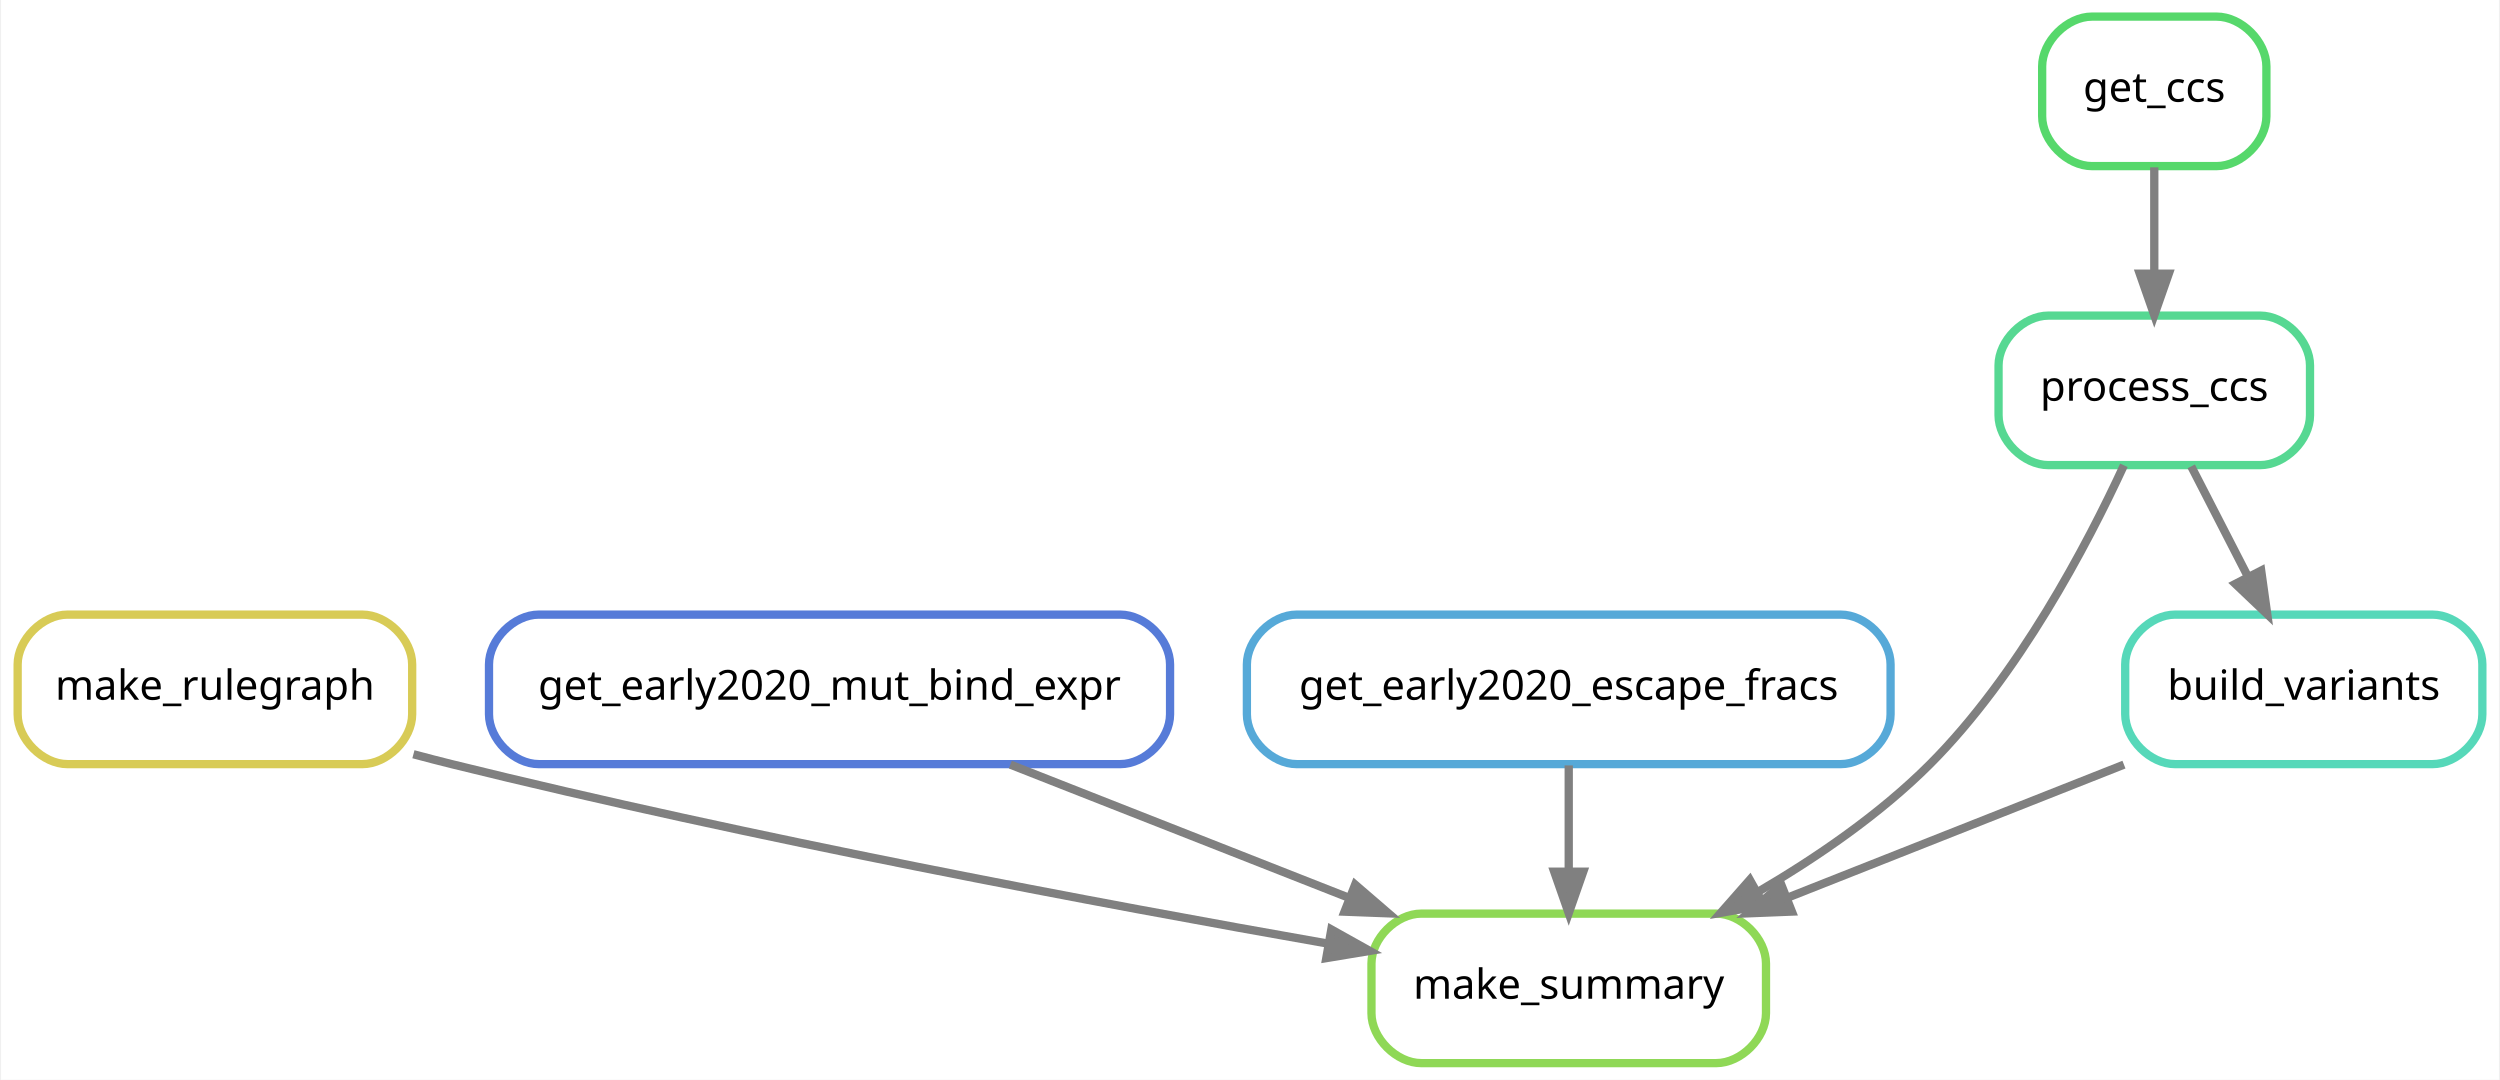
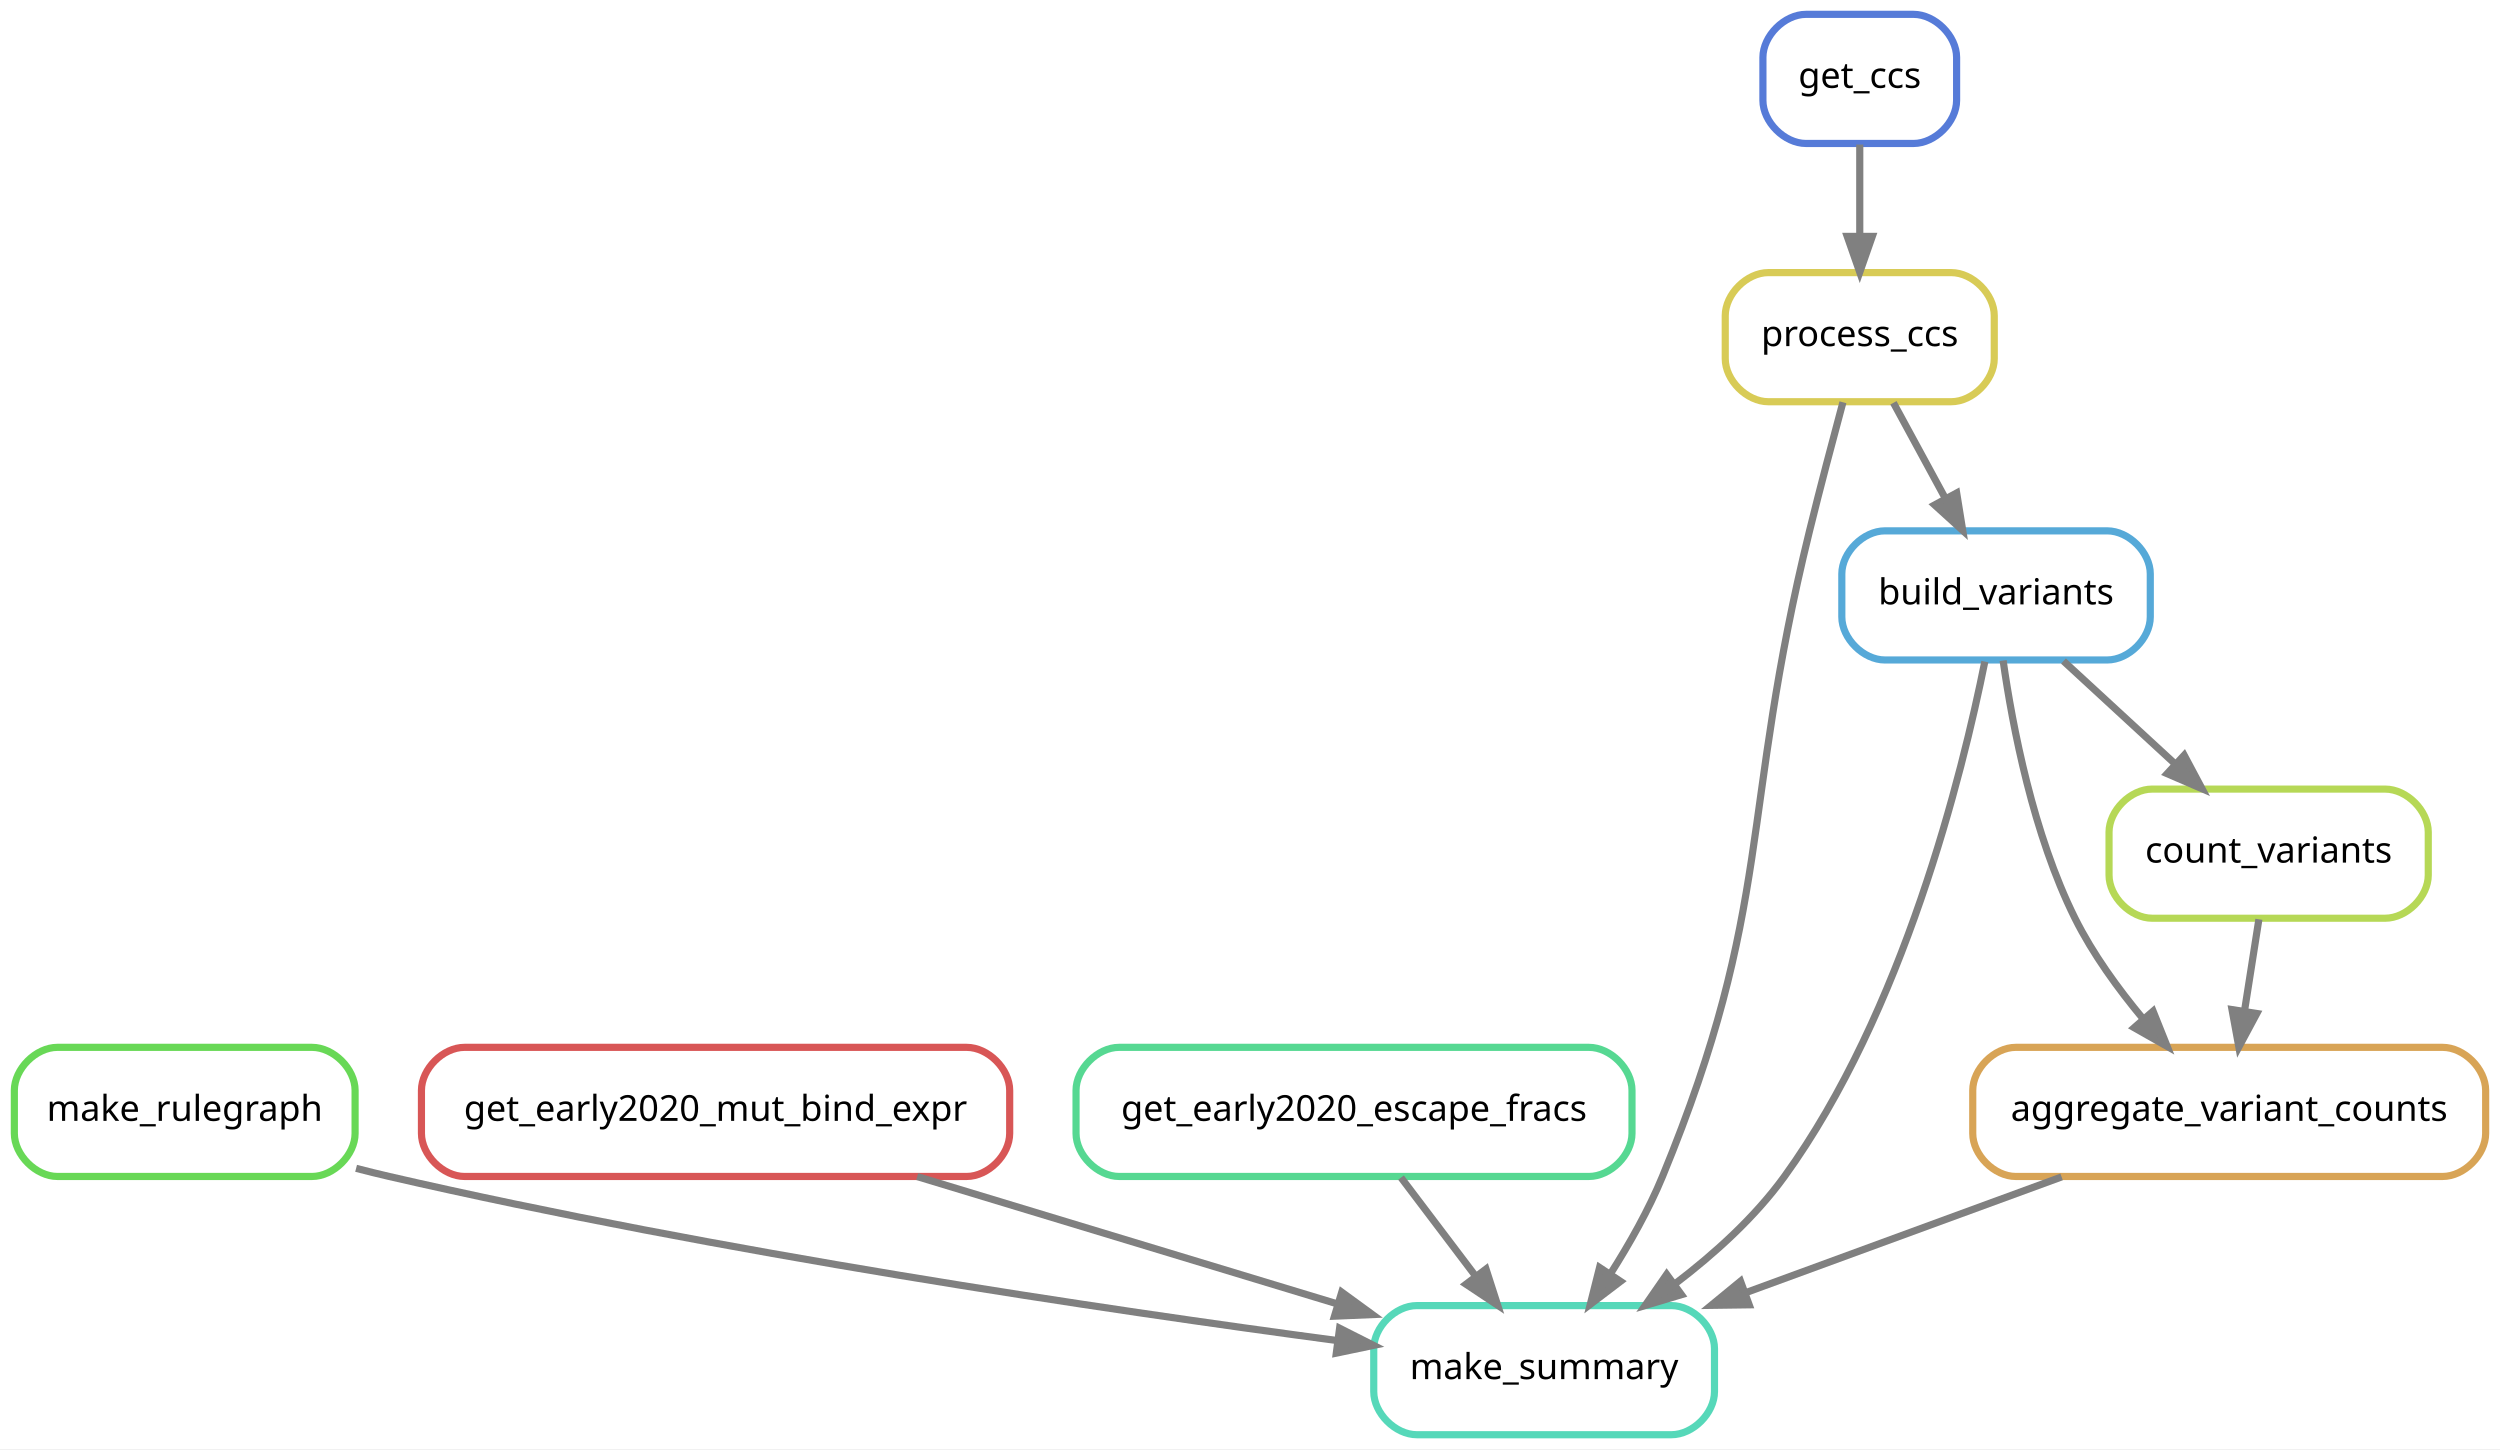
- <svg xmlns="http://www.w3.org/2000/svg" width="602pt" height="260pt" viewBox="0.00 0.00 601.50 260.00">
-   <g id="graph0" class="graph" transform="scale(1 1) rotate(0) translate(4 256)">
-     <polygon fill="white" stroke="transparent" points="-4,4 -4,-256 597.5,-256 597.5,4 -4,4" />
+ <svg xmlns="http://www.w3.org/2000/svg" width="697pt" height="404pt" viewBox="0.00 0.00 697.00 404.00">
+   <g id="graph0" class="graph" transform="scale(1 1) rotate(0) translate(4 400)">
+     <polygon fill="white" stroke="transparent" points="-4,4 -4,-400 693,-400 693,4 -4,4" />
    <g id="node1" class="node">
-       <path fill="none" stroke="#8fd856" stroke-width="2" d="M409,-36C409,-36 338,-36 338,-36 332,-36 326,-30 326,-24 326,-24 326,-12 326,-12 326,-6 332,0 338,0 338,0 409,0 409,0 415,0 421,-6 421,-12 421,-12 421,-24 421,-24 421,-30 415,-36 409,-36" />
-       <text text-anchor="middle" x="373.5" y="-15.5" font-family="sans" font-size="10.00">make_summary</text>
+       <path fill="none" stroke="#56d8b9" stroke-width="2" d="M462,-36C462,-36 391,-36 391,-36 385,-36 379,-30 379,-24 379,-24 379,-12 379,-12 379,-6 385,0 391,0 391,0 462,0 462,0 468,0 474,-6 474,-12 474,-12 474,-24 474,-24 474,-30 468,-36 462,-36" />
+       <text text-anchor="middle" x="426.5" y="-15.5" font-family="sans" font-size="10.00">make_summary</text>
    </g>
    <g id="node2" class="node">
-       <path fill="none" stroke="#d8cb56" stroke-width="2" d="M83,-108C83,-108 12,-108 12,-108 6,-108 0,-102 0,-96 0,-96 0,-84 0,-84 0,-78 6,-72 12,-72 12,-72 83,-72 83,-72 89,-72 95,-78 95,-84 95,-84 95,-96 95,-96 95,-102 89,-108 83,-108" />
+       <path fill="none" stroke="#68d856" stroke-width="2" d="M83,-108C83,-108 12,-108 12,-108 6,-108 0,-102 0,-96 0,-96 0,-84 0,-84 0,-78 6,-72 12,-72 12,-72 83,-72 83,-72 89,-72 95,-78 95,-84 95,-84 95,-96 95,-96 95,-102 89,-108 83,-108" />
      <text text-anchor="middle" x="47.5" y="-87.5" font-family="sans" font-size="10.00">make_rulegraph</text>
    </g>
-     <g id="edge1" class="edge">
-       <path fill="none" stroke="grey" stroke-width="2" d="M95.3,-74.38C98.41,-73.55 101.49,-72.74 104.5,-72 176.71,-54.16 261,-38.35 315.72,-28.74" />
-       <polygon fill="grey" stroke="grey" stroke-width="2" points="316.33,-32.19 325.58,-27.02 315.12,-25.29 316.33,-32.19" />
+     <g id="edge5" class="edge">
+       <path fill="none" stroke="grey" stroke-width="2" d="M95.28,-74.27C98.39,-73.46 101.48,-72.7 104.5,-72 196.08,-50.9 304.17,-34.89 368.92,-26.23" />
+       <polygon fill="grey" stroke="grey" stroke-width="2" points="369.48,-29.69 378.94,-24.91 368.56,-22.75 369.48,-29.69" />
    </g>
    <g id="node3" class="node">
-       <path fill="none" stroke="#567bd8" stroke-width="2" d="M265.5,-108C265.5,-108 125.5,-108 125.5,-108 119.5,-108 113.5,-102 113.5,-96 113.5,-96 113.5,-84 113.5,-84 113.5,-78 119.5,-72 125.5,-72 125.5,-72 265.5,-72 265.5,-72 271.5,-72 277.5,-78 277.5,-84 277.5,-84 277.5,-96 277.5,-96 277.5,-102 271.5,-108 265.5,-108" />
+       <path fill="none" stroke="#d85656" stroke-width="2" d="M265.5,-108C265.5,-108 125.5,-108 125.5,-108 119.5,-108 113.5,-102 113.5,-96 113.5,-96 113.5,-84 113.5,-84 113.5,-78 119.5,-72 125.5,-72 125.5,-72 265.5,-72 265.5,-72 271.5,-72 277.5,-78 277.5,-84 277.5,-84 277.5,-96 277.5,-96 277.5,-102 271.5,-108 265.5,-108" />
      <text text-anchor="middle" x="195.5" y="-87.5" font-family="sans" font-size="10.00">get_early2020_mut_bind_expr</text>
    </g>
-     <g id="edge5" class="edge">
-       <path fill="none" stroke="grey" stroke-width="2" d="M239.04,-71.88C263.7,-62.18 294.72,-49.98 320.75,-39.74" />
-       <polygon fill="grey" stroke="grey" stroke-width="2" points="322.07,-42.99 330.1,-36.07 319.51,-36.47 322.07,-42.99" />
+     <g id="edge1" class="edge">
+       <path fill="none" stroke="grey" stroke-width="2" d="M251.71,-71.97C287.24,-61.2 333.02,-47.33 368.82,-36.48" />
+       <polygon fill="grey" stroke="grey" stroke-width="2" points="370.08,-39.75 378.64,-33.5 368.05,-33.05 370.08,-39.75" />
    </g>
    <g id="node4" class="node">
-       <path fill="none" stroke="#56a9d8" stroke-width="2" d="M439,-108C439,-108 308,-108 308,-108 302,-108 296,-102 296,-96 296,-96 296,-84 296,-84 296,-78 302,-72 308,-72 308,-72 439,-72 439,-72 445,-72 451,-78 451,-84 451,-84 451,-96 451,-96 451,-102 445,-108 439,-108" />
+       <path fill="none" stroke="#56d892" stroke-width="2" d="M439,-108C439,-108 308,-108 308,-108 302,-108 296,-102 296,-96 296,-96 296,-84 296,-84 296,-78 302,-72 308,-72 308,-72 439,-72 439,-72 445,-72 451,-78 451,-84 451,-84 451,-96 451,-96 451,-102 445,-108 439,-108" />
      <text text-anchor="middle" x="373.5" y="-87.5" font-family="sans" font-size="10.00">get_early2020_escape_fracs</text>
    </g>
    <g id="edge4" class="edge">
-       <path fill="none" stroke="grey" stroke-width="2" d="M373.5,-71.7C373.5,-63.98 373.5,-54.71 373.5,-46.11" />
-       <polygon fill="grey" stroke="grey" stroke-width="2" points="377,-46.1 373.5,-36.1 370,-46.1 377,-46.1" />
+       <path fill="none" stroke="grey" stroke-width="2" d="M386.6,-71.7C392.89,-63.39 400.55,-53.28 407.46,-44.14" />
+       <polygon fill="grey" stroke="grey" stroke-width="2" points="410.3,-46.19 413.55,-36.1 404.72,-41.96 410.3,-46.19" />
    </g>
    <g id="node5" class="node">
-       <path fill="none" stroke="#56d892" stroke-width="2" d="M540,-180C540,-180 489,-180 489,-180 483,-180 477,-174 477,-168 477,-168 477,-156 477,-156 477,-150 483,-144 489,-144 489,-144 540,-144 540,-144 546,-144 552,-150 552,-156 552,-156 552,-168 552,-168 552,-174 546,-180 540,-180" />
-       <text text-anchor="middle" x="514.5" y="-159.5" font-family="sans" font-size="10.00">process_ccs</text>
+       <path fill="none" stroke="#d8cb56" stroke-width="2" d="M540,-324C540,-324 489,-324 489,-324 483,-324 477,-318 477,-312 477,-312 477,-300 477,-300 477,-294 483,-288 489,-288 489,-288 540,-288 540,-288 546,-288 552,-294 552,-300 552,-300 552,-312 552,-312 552,-318 546,-324 540,-324" />
+       <text text-anchor="middle" x="514.5" y="-303.5" font-family="sans" font-size="10.00">process_ccs</text>
+     </g>
+     <g id="edge3" class="edge">
+       <path fill="none" stroke="grey" stroke-width="2" d="M509.81,-287.85C507.02,-277.49 503.45,-264.01 500.5,-252 480.91,-172.32 490.73,-147.87 459.5,-72 455.68,-62.73 450.31,-53.23 445.01,-44.89" />
+       <polygon fill="grey" stroke="grey" stroke-width="2" points="447.8,-42.76 439.37,-36.35 441.96,-46.62 447.8,-42.76" />
+     </g>
+     <g id="node7" class="node">
+       <path fill="none" stroke="#56a9d8" stroke-width="2" d="M583.5,-252C583.5,-252 521.5,-252 521.5,-252 515.5,-252 509.5,-246 509.5,-240 509.5,-240 509.5,-228 509.5,-228 509.5,-222 515.5,-216 521.5,-216 521.5,-216 583.5,-216 583.5,-216 589.5,-216 595.5,-222 595.5,-228 595.5,-228 595.5,-240 595.5,-240 595.5,-246 589.5,-252 583.5,-252" />
+       <text text-anchor="middle" x="552.5" y="-231.5" font-family="sans" font-size="10.00">build_variants</text>
+     </g>
+     <g id="edge8" class="edge">
+       <path fill="none" stroke="grey" stroke-width="2" d="M523.89,-287.7C528.26,-279.64 533.56,-269.89 538.4,-260.98" />
+       <polygon fill="grey" stroke="grey" stroke-width="2" points="541.52,-262.56 543.21,-252.1 535.37,-259.22 541.52,-262.56" />
+     </g>
+     <g id="node6" class="node">
+       <path fill="none" stroke="#567bd8" stroke-width="2" d="M529.5,-396C529.5,-396 499.5,-396 499.5,-396 493.5,-396 487.5,-390 487.5,-384 487.5,-384 487.5,-372 487.5,-372 487.5,-366 493.5,-360 499.5,-360 499.5,-360 529.5,-360 529.5,-360 535.5,-360 541.5,-366 541.5,-372 541.5,-372 541.5,-384 541.5,-384 541.5,-390 535.5,-396 529.5,-396" />
+       <text text-anchor="middle" x="514.5" y="-375.5" font-family="sans" font-size="10.00">get_ccs</text>
+     </g>
+     <g id="edge7" class="edge">
+       <path fill="none" stroke="grey" stroke-width="2" d="M514.5,-359.7C514.5,-351.98 514.5,-342.71 514.5,-334.11" />
+       <polygon fill="grey" stroke="grey" stroke-width="2" points="518,-334.1 514.5,-324.1 511,-334.1 518,-334.1" />
+     </g>
+     <g id="edge6" class="edge">
+       <path fill="none" stroke="grey" stroke-width="2" d="M549.37,-215.55C543.1,-184.31 526.66,-117.82 493.5,-72 485.26,-60.61 473.93,-50.38 462.93,-42.02" />
+       <polygon fill="grey" stroke="grey" stroke-width="2" points="464.79,-39.05 454.64,-36.01 460.67,-44.71 464.79,-39.05" />
+     </g>
+     <g id="node8" class="node">
+       <path fill="none" stroke="#d8a456" stroke-width="2" d="M677,-108C677,-108 558,-108 558,-108 552,-108 546,-102 546,-96 546,-96 546,-84 546,-84 546,-78 552,-72 558,-72 558,-72 677,-72 677,-72 683,-72 689,-78 689,-84 689,-84 689,-96 689,-96 689,-102 683,-108 677,-108" />
+       <text text-anchor="middle" x="617.5" y="-87.5" font-family="sans" font-size="10.00">aggregate_variant_counts</text>
+     </g>
+     <g id="edge10" class="edge">
+       <path fill="none" stroke="grey" stroke-width="2" d="M554.47,-215.83C557.11,-197.32 562.87,-167.37 574.5,-144 579.46,-134.03 586.58,-124.24 593.59,-115.84" />
+       <polygon fill="grey" stroke="grey" stroke-width="2" points="596.28,-118.09 600.22,-108.25 591,-113.48 596.28,-118.09" />
+     </g>
+     <g id="node9" class="node">
+       <path fill="none" stroke="#b6d856" stroke-width="2" d="M661,-180C661,-180 596,-180 596,-180 590,-180 584,-174 584,-168 584,-168 584,-156 584,-156 584,-150 590,-144 596,-144 596,-144 661,-144 661,-144 667,-144 673,-150 673,-156 673,-156 673,-168 673,-168 673,-174 667,-180 661,-180" />
+       <text text-anchor="middle" x="628.5" y="-159.5" font-family="sans" font-size="10.00">count_variants</text>
+     </g>
+     <g id="edge11" class="edge">
+       <path fill="none" stroke="grey" stroke-width="2" d="M571.29,-215.7C580.67,-207.05 592.18,-196.45 602.41,-187.03" />
+       <polygon fill="grey" stroke="grey" stroke-width="2" points="604.95,-189.45 609.93,-180.1 600.2,-184.3 604.95,-189.45" />
    </g>
    <g id="edge2" class="edge">
-       <path fill="none" stroke="grey" stroke-width="2" d="M507.19,-143.95C498.31,-124.73 481.82,-93.36 460.5,-72 448.5,-59.98 433.25,-49.51 418.89,-41.13" />
-       <polygon fill="grey" stroke="grey" stroke-width="2" points="420.53,-38.04 410.1,-36.19 417.1,-44.14 420.53,-38.04" />
+       <path fill="none" stroke="grey" stroke-width="2" d="M570.78,-71.88C544.2,-62.14 510.74,-49.87 482.73,-39.61" />
+       <polygon fill="grey" stroke="grey" stroke-width="2" points="483.67,-36.22 473.07,-36.07 481.26,-42.8 483.67,-36.22" />
    </g>
-     <g id="node7" class="node">
-       <path fill="none" stroke="#56d8b9" stroke-width="2" d="M581.5,-108C581.5,-108 519.5,-108 519.5,-108 513.5,-108 507.5,-102 507.5,-96 507.5,-96 507.5,-84 507.5,-84 507.5,-78 513.5,-72 519.5,-72 519.5,-72 581.5,-72 581.5,-72 587.5,-72 593.5,-78 593.5,-84 593.5,-84 593.5,-96 593.5,-96 593.5,-102 587.5,-108 581.5,-108" />
-       <text text-anchor="middle" x="550.5" y="-87.5" font-family="sans" font-size="10.00">build_variants</text>
-     </g>
-     <g id="edge7" class="edge">
-       <path fill="none" stroke="grey" stroke-width="2" d="M523.4,-143.7C527.5,-135.73 532.45,-126.1 536.99,-117.26" />
-       <polygon fill="grey" stroke="grey" stroke-width="2" points="540.24,-118.6 541.7,-108.1 534.02,-115.4 540.24,-118.6" />
-     </g>
-     <g id="node6" class="node">
-       <path fill="none" stroke="#56d86b" stroke-width="2" d="M529.5,-252C529.5,-252 499.5,-252 499.5,-252 493.5,-252 487.5,-246 487.5,-240 487.5,-240 487.5,-228 487.5,-228 487.5,-222 493.5,-216 499.5,-216 499.5,-216 529.5,-216 529.5,-216 535.5,-216 541.5,-222 541.5,-228 541.5,-228 541.5,-240 541.5,-240 541.5,-246 535.5,-252 529.5,-252" />
-       <text text-anchor="middle" x="514.5" y="-231.5" font-family="sans" font-size="10.00">get_ccs</text>
-     </g>
-     <g id="edge6" class="edge">
-       <path fill="none" stroke="grey" stroke-width="2" d="M514.5,-215.7C514.5,-207.98 514.5,-198.71 514.5,-190.11" />
-       <polygon fill="grey" stroke="grey" stroke-width="2" points="518,-190.1 514.5,-180.1 511,-190.1 518,-190.1" />
-     </g>
-     <g id="edge3" class="edge">
-       <path fill="none" stroke="grey" stroke-width="2" d="M507.2,-71.88C482.79,-62.22 452.1,-50.09 426.29,-39.88" />
-       <polygon fill="grey" stroke="grey" stroke-width="2" points="427.24,-36.49 416.66,-36.07 424.67,-43 427.24,-36.49" />
+     <g id="edge9" class="edge">
+       <path fill="none" stroke="grey" stroke-width="2" d="M625.78,-143.7C624.57,-135.98 623.11,-126.71 621.76,-118.11" />
+       <polygon fill="grey" stroke="grey" stroke-width="2" points="625.2,-117.44 620.19,-108.1 618.28,-118.53 625.2,-117.44" />
    </g>
  </g>
</svg>
